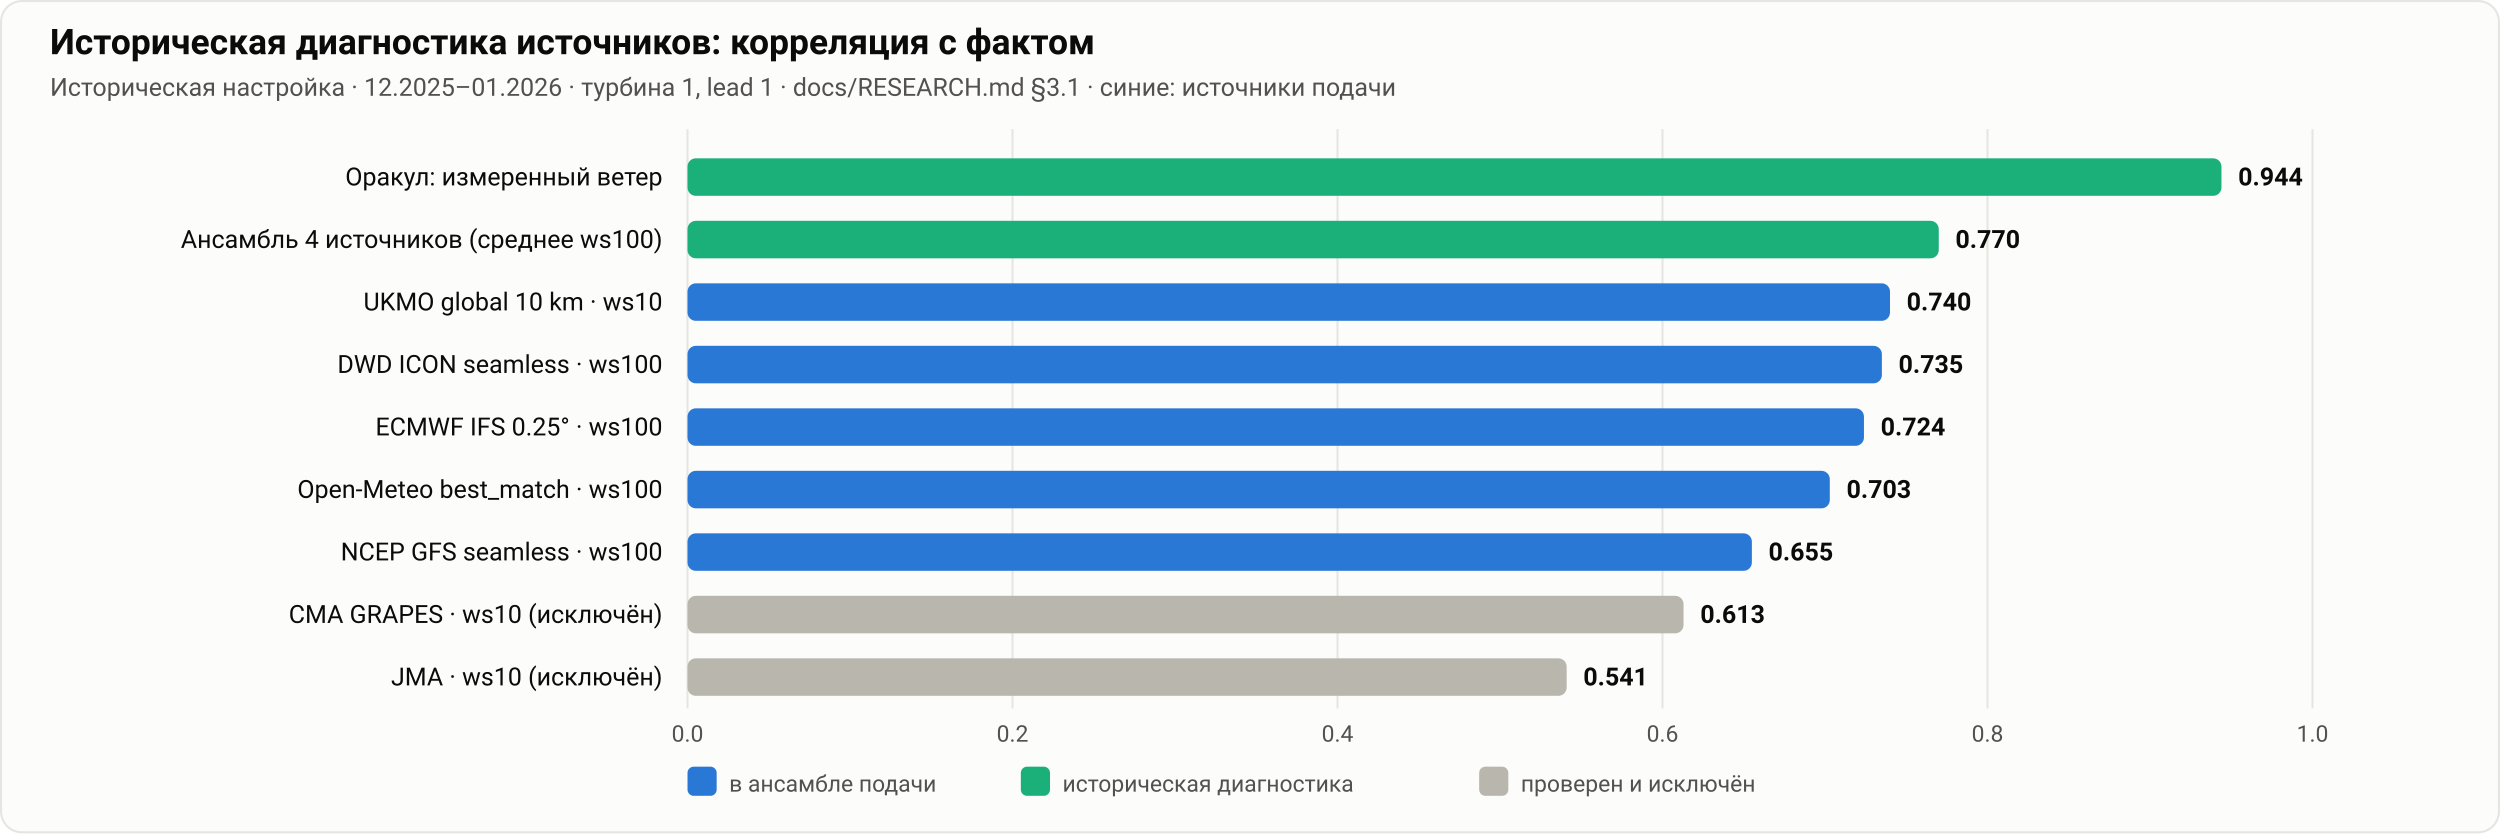
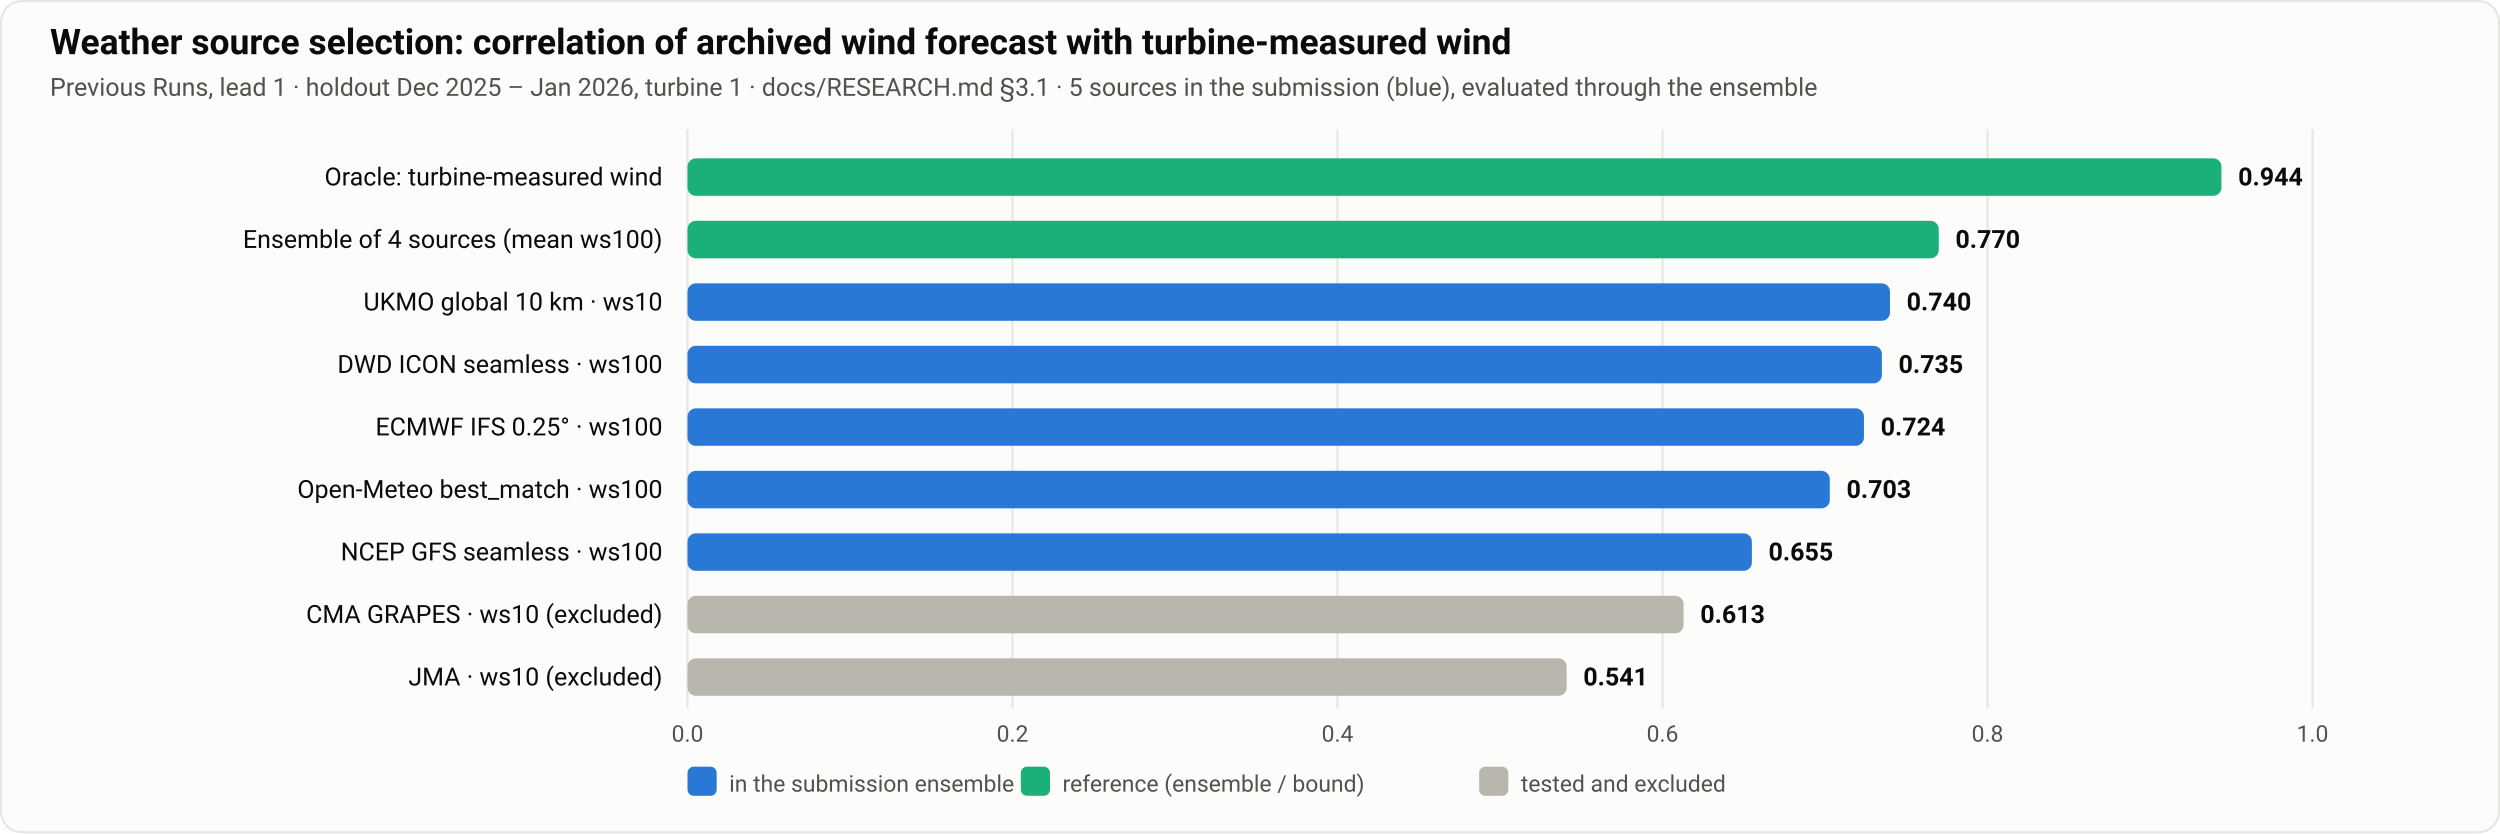
<svg xmlns="http://www.w3.org/2000/svg" width="1200" height="400" viewBox="0 0 1200 400" font-family="-apple-system,BlinkMacSystemFont,Segoe UI,Roboto,Helvetica,Arial,sans-serif">
  <rect x="0.5" y="0.5" width="1199" height="399" rx="10" fill="#fcfcfb" stroke="#e6e5e1" />
-   <text x="24" y="26" font-size="17" fill="#0b0b0b" text-anchor="start" font-weight="600">Историческая диагностика источников: корреляция с фактом</text>
-   <text x="24" y="46" font-size="12" fill="#52514e" text-anchor="start" font-weight="normal">Историческая настройка · 12.2025–01.2026 · турбина 1, lead 1 · docs/RESEARCH.md §3.1 · синие: источники подачи</text>
+   <text x="24" y="26" font-size="17" fill="#0b0b0b" text-anchor="start" font-weight="600">Weather source selection: correlation of archived wind forecast with turbine-measured wind</text>
+   <text x="24" y="46" font-size="12" fill="#52514e" text-anchor="start" font-weight="normal">Previous Runs, lead 1 · holdout Dec 2025 – Jan 2026, turbine 1 · docs/RESEARCH.md §3.1 · 5 sources in the submission (blue), evaluated through the ensemble</text>
  <line x1="330.0" y1="62" x2="330.0" y2="340" stroke="#e6e5e1" />
  <text x="330.0" y="356" font-size="11" fill="#52514e" text-anchor="middle" font-weight="normal">0.0</text>
  <line x1="486.0" y1="62" x2="486.0" y2="340" stroke="#e6e5e1" />
  <text x="486.0" y="356" font-size="11" fill="#52514e" text-anchor="middle" font-weight="normal">0.2</text>
  <line x1="642.0" y1="62" x2="642.0" y2="340" stroke="#e6e5e1" />
  <text x="642.0" y="356" font-size="11" fill="#52514e" text-anchor="middle" font-weight="normal">0.4</text>
  <line x1="798.0" y1="62" x2="798.0" y2="340" stroke="#e6e5e1" />
  <text x="798.0" y="356" font-size="11" fill="#52514e" text-anchor="middle" font-weight="normal">0.6</text>
  <line x1="954.0" y1="62" x2="954.0" y2="340" stroke="#e6e5e1" />
  <text x="954.0" y="356" font-size="11" fill="#52514e" text-anchor="middle" font-weight="normal">0.8</text>
  <line x1="1110.0" y1="62" x2="1110.0" y2="340" stroke="#e6e5e1" />
  <text x="1110.0" y="356" font-size="11" fill="#52514e" text-anchor="middle" font-weight="normal">1.0</text>
-   <text x="318" y="89.0" font-size="12" fill="#0b0b0b" text-anchor="end" font-weight="normal">Оракул: измеренный ветер</text>
+   <text x="318" y="89.0" font-size="12" fill="#0b0b0b" text-anchor="end" font-weight="normal">Oracle: turbine-measured wind</text>
  <rect x="330" y="76" width="736.3" height="18" rx="4" fill="#1baf7a" />
  <text x="1074.32" y="89.0" font-size="12" fill="#0b0b0b" text-anchor="start" font-weight="600">0.944</text>
-   <text x="318" y="119.0" font-size="12" fill="#0b0b0b" text-anchor="end" font-weight="normal">Ансамбль 4 источников (среднее ws100)</text>
+   <text x="318" y="119.0" font-size="12" fill="#0b0b0b" text-anchor="end" font-weight="normal">Ensemble of 4 sources (mean ws100)</text>
  <rect x="330" y="106" width="600.6" height="18" rx="4" fill="#1baf7a" />
  <text x="938.6" y="119.0" font-size="12" fill="#0b0b0b" text-anchor="start" font-weight="600">0.770</text>
  <text x="318" y="149.0" font-size="12" fill="#0b0b0b" text-anchor="end" font-weight="normal">UKMO global 10 km · ws10</text>
  <rect x="330" y="136" width="577.2" height="18" rx="4" fill="#2a78d6" />
  <text x="915.2" y="149.0" font-size="12" fill="#0b0b0b" text-anchor="start" font-weight="600">0.740</text>
  <text x="318" y="179.0" font-size="12" fill="#0b0b0b" text-anchor="end" font-weight="normal">DWD ICON seamless · ws100</text>
  <rect x="330" y="166" width="573.3" height="18" rx="4" fill="#2a78d6" />
  <text x="911.3" y="179.0" font-size="12" fill="#0b0b0b" text-anchor="start" font-weight="600">0.735</text>
  <text x="318" y="209.0" font-size="12" fill="#0b0b0b" text-anchor="end" font-weight="normal">ECMWF IFS 0.25° · ws100</text>
  <rect x="330" y="196" width="564.7" height="18" rx="4" fill="#2a78d6" />
  <text x="902.72" y="209.0" font-size="12" fill="#0b0b0b" text-anchor="start" font-weight="600">0.724</text>
  <text x="318" y="239.0" font-size="12" fill="#0b0b0b" text-anchor="end" font-weight="normal">Open-Meteo best_match · ws100</text>
  <rect x="330" y="226" width="548.3" height="18" rx="4" fill="#2a78d6" />
  <text x="886.34" y="239.0" font-size="12" fill="#0b0b0b" text-anchor="start" font-weight="600">0.703</text>
  <text x="318" y="269.0" font-size="12" fill="#0b0b0b" text-anchor="end" font-weight="normal">NCEP GFS seamless · ws100</text>
  <rect x="330" y="256" width="510.9" height="18" rx="4" fill="#2a78d6" />
  <text x="848.9" y="269.0" font-size="12" fill="#0b0b0b" text-anchor="start" font-weight="600">0.655</text>
-   <text x="318" y="299.0" font-size="12" fill="#0b0b0b" text-anchor="end" font-weight="normal">CMA GRAPES · ws10 (исключён)</text>
+   <text x="318" y="299.0" font-size="12" fill="#0b0b0b" text-anchor="end" font-weight="normal">CMA GRAPES · ws10 (excluded)</text>
  <rect x="330" y="286" width="478.1" height="18" rx="4" fill="#b8b6ad" />
  <text x="816.14" y="299.0" font-size="12" fill="#0b0b0b" text-anchor="start" font-weight="600">0.613</text>
-   <text x="318" y="329.0" font-size="12" fill="#0b0b0b" text-anchor="end" font-weight="normal">JMA · ws10 (исключён)</text>
+   <text x="318" y="329.0" font-size="12" fill="#0b0b0b" text-anchor="end" font-weight="normal">JMA · ws10 (excluded)</text>
  <rect x="330" y="316" width="422.0" height="18" rx="4" fill="#b8b6ad" />
  <text x="759.98" y="329.0" font-size="12" fill="#0b0b0b" text-anchor="start" font-weight="600">0.541</text>
  <rect x="330" y="368" width="14" height="14" rx="3" fill="#2a78d6" />
-   <text x="350" y="380" font-size="11" fill="#52514e" text-anchor="start" font-weight="normal">в ансамбле подачи</text>
+   <text x="350" y="380" font-size="11" fill="#52514e" text-anchor="start" font-weight="normal">in the submission ensemble</text>
  <rect x="490" y="368" width="14" height="14" rx="3" fill="#1baf7a" />
-   <text x="510" y="380" font-size="11" fill="#52514e" text-anchor="start" font-weight="normal">историческая диагностика</text>
+   <text x="510" y="380" font-size="11" fill="#52514e" text-anchor="start" font-weight="normal">reference (ensemble / bound)</text>
  <rect x="710" y="368" width="14" height="14" rx="3" fill="#b8b6ad" />
-   <text x="730" y="380" font-size="11" fill="#52514e" text-anchor="start" font-weight="normal">проверен и исключён</text>
+   <text x="730" y="380" font-size="11" fill="#52514e" text-anchor="start" font-weight="normal">tested and excluded</text>
</svg>
